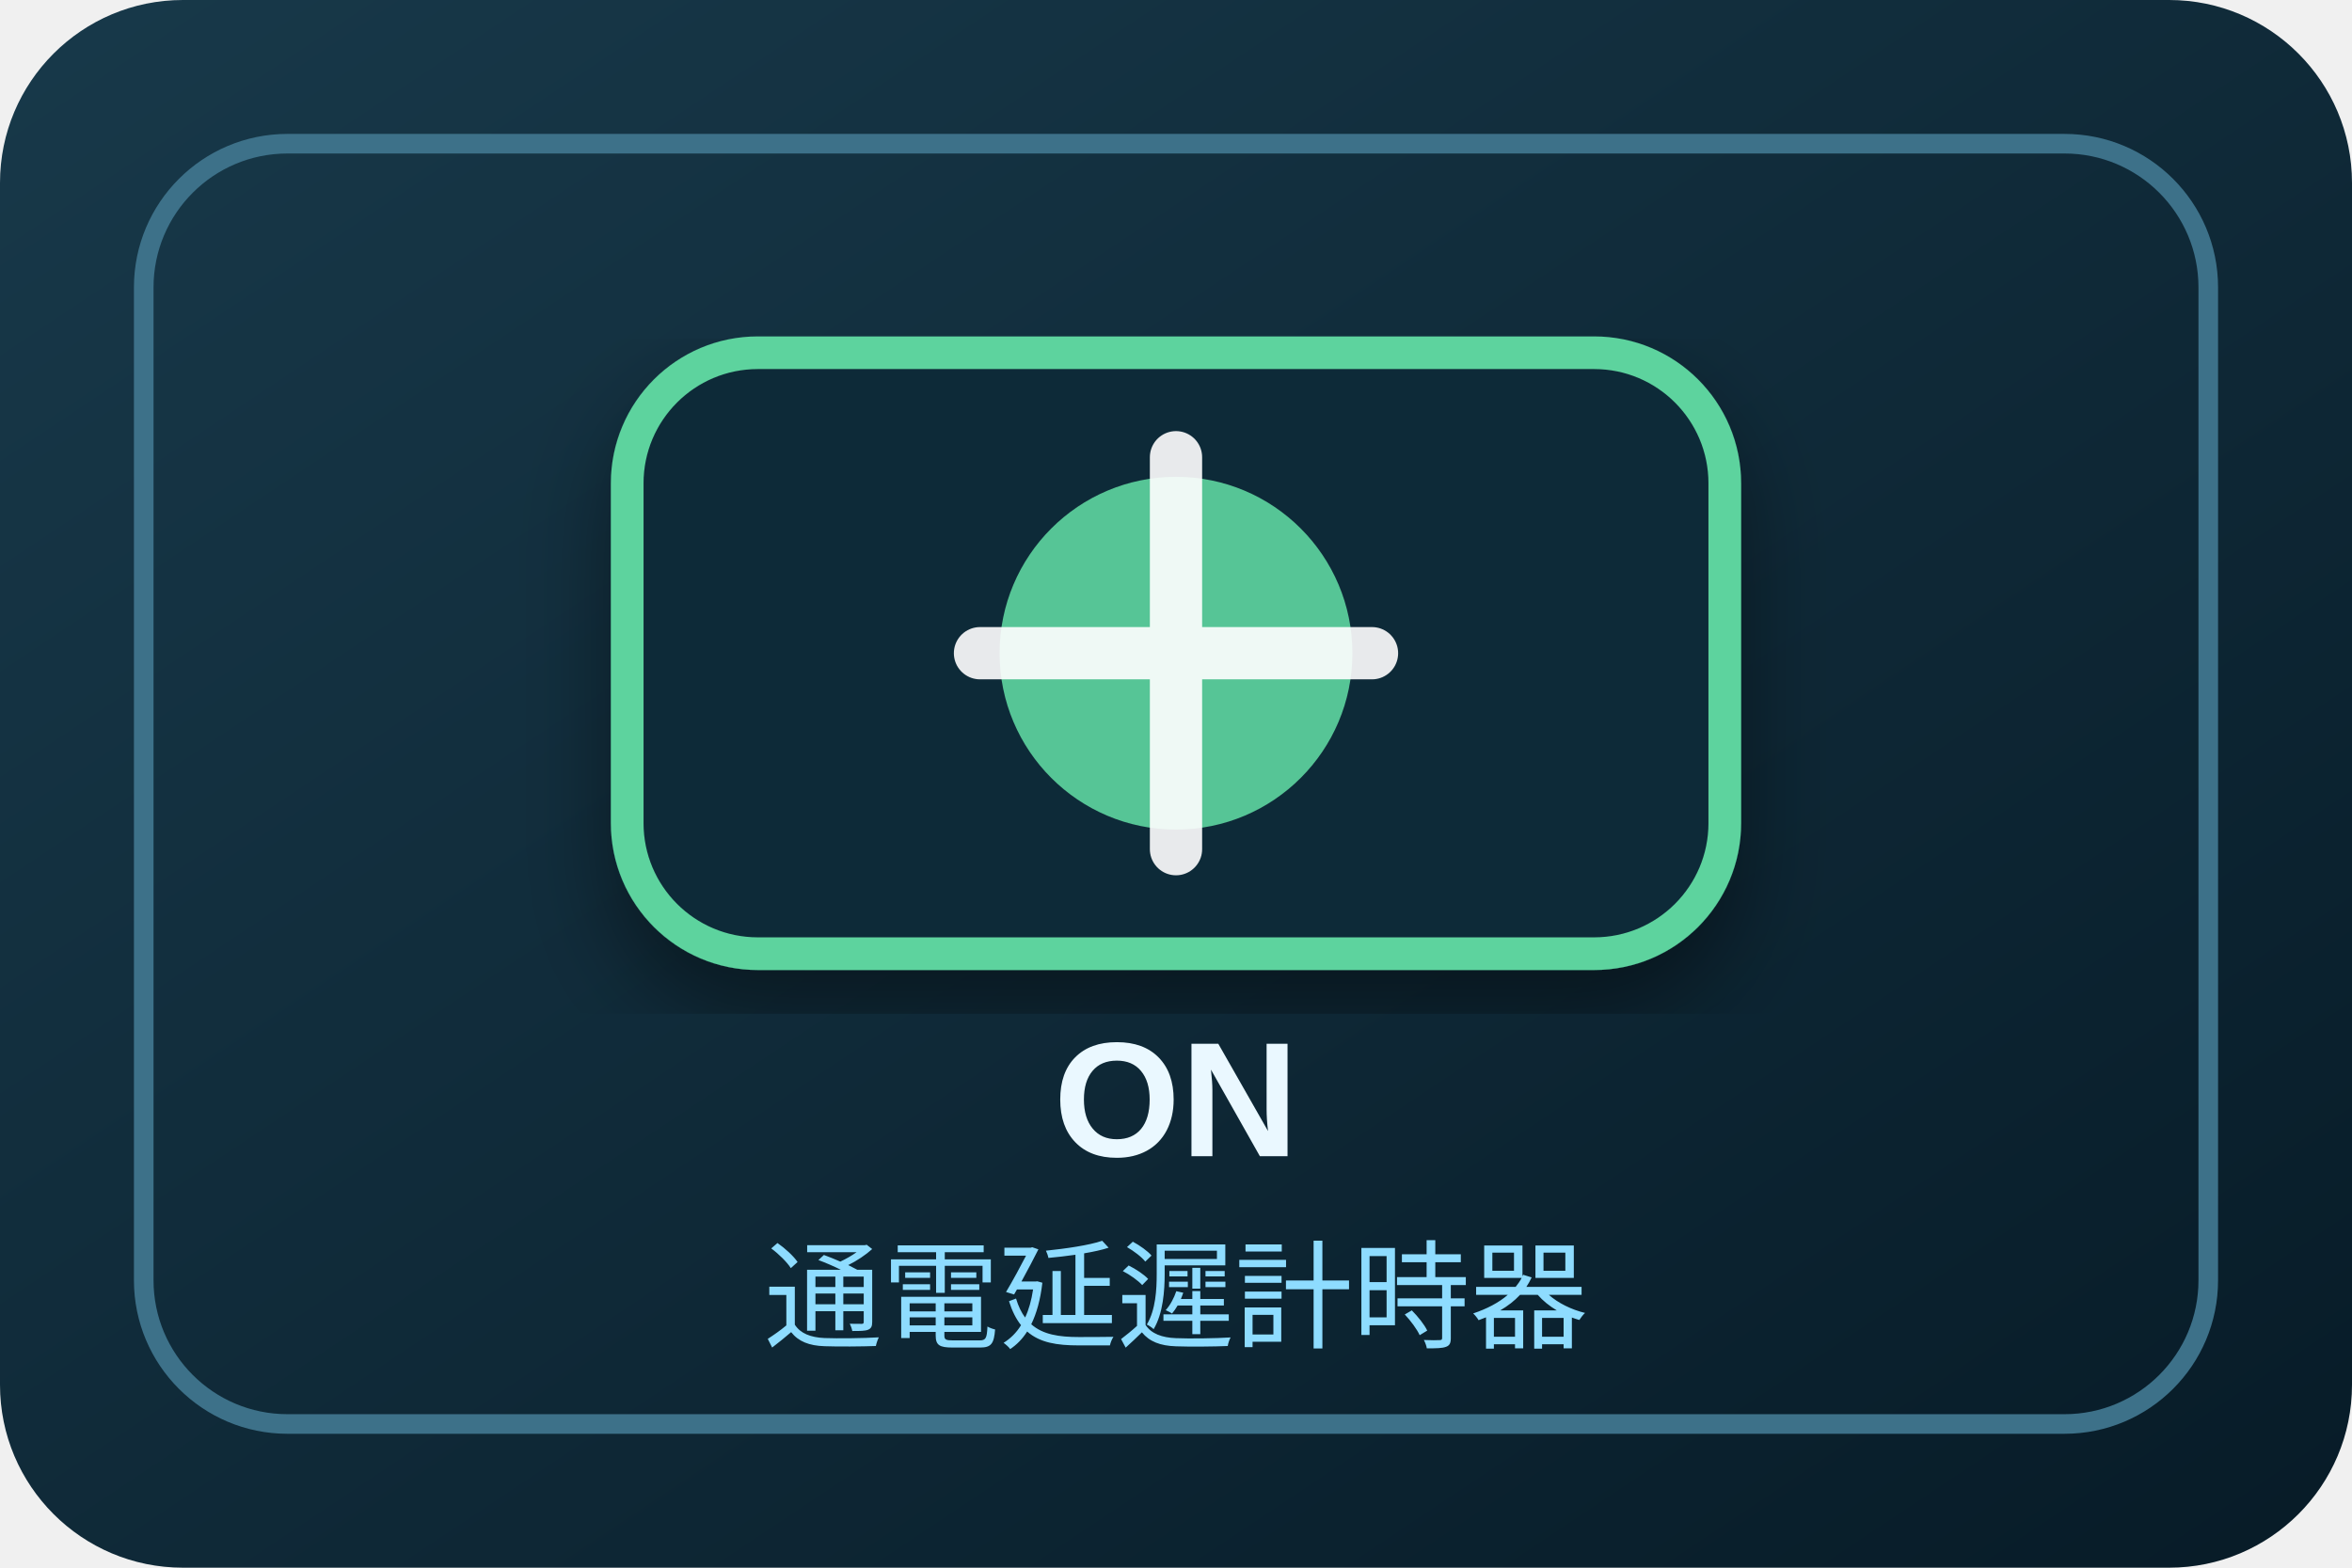
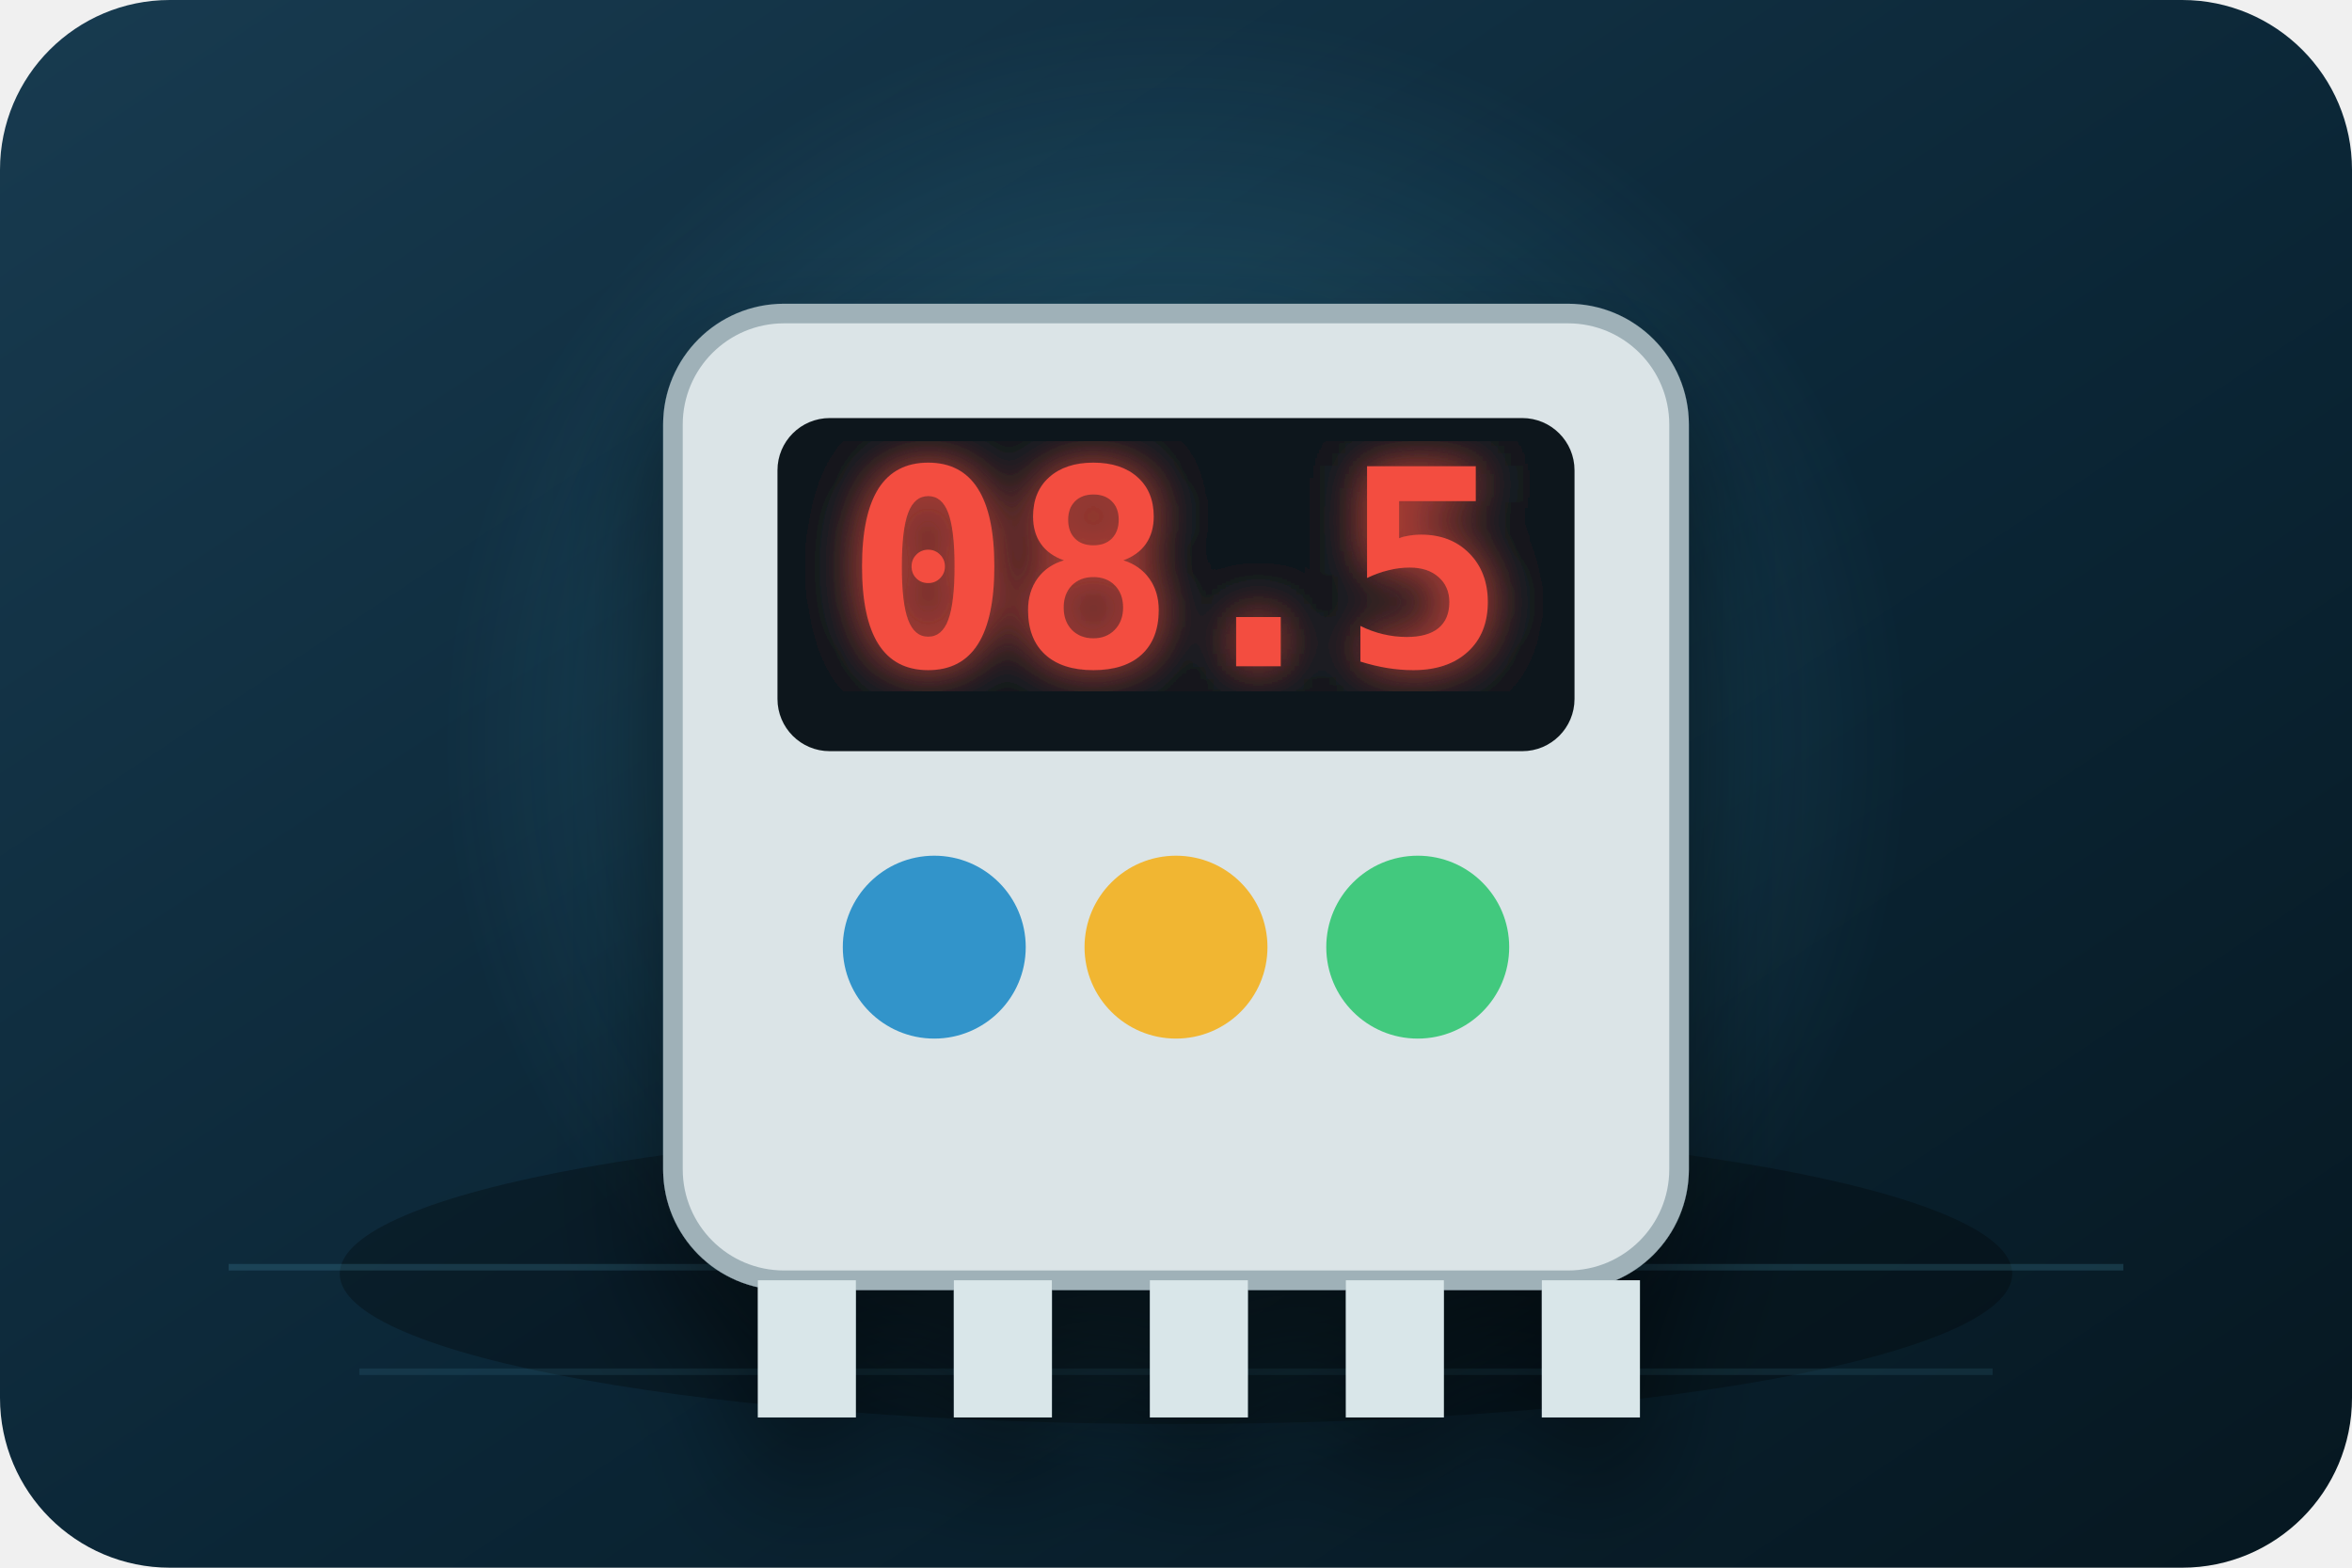
<svg xmlns="http://www.w3.org/2000/svg" width="360" height="240" viewBox="0 0 360 240">
  <defs>
-     <linearGradient id="g" x1="0" y1="0" x2="1" y2="1">
-       <stop stop-color="#18394a" />
-       <stop offset="1" stop-color="#071b27" />
+     <linearGradient id="bg" x1="0" y1="0" x2="1" y2="1">
+       <stop stop-color="#183b50" />
+       <stop offset=".55" stop-color="#0b2636" />
+       <stop offset="1" stop-color="#061720" />
    </linearGradient>
-     <filter id="s">
-       <feDropShadow dx="0" dy="7" stdDeviation="7" flood-opacity=".42" />
+     <radialGradient id="halo">
+       <stop stop-color="#5bd8ff" stop-opacity=".28" />
+       <stop offset="1" stop-color="#5bd8ff" stop-opacity="0" />
+     </radialGradient>
+     <linearGradient id="metal" x1="0" y1="0" x2="1" y2="1">
+       <stop stop-color="#dbe7ec" />
+       <stop offset=".35" stop-color="#8498a2" />
+       <stop offset=".7" stop-color="#344a54" />
+       <stop offset="1" stop-color="#172b34" />
+     </linearGradient>
+     <linearGradient id="black" x1="0" y1="0" x2="1" y2="1">
+       <stop stop-color="#53636b" />
+       <stop offset=".28" stop-color="#171e22" />
+       <stop offset="1" stop-color="#050708" />
+     </linearGradient>
+     <linearGradient id="orange" x1="0" y1="0" x2="1" y2="1">
+       <stop stop-color="#ffd064" />
+       <stop offset=".45" stop-color="#f59e0b" />
+       <stop offset="1" stop-color="#9a4d00" />
+     </linearGradient>
+     <linearGradient id="blue" x1="0" y1="0" x2="1" y2="1">
+       <stop stop-color="#88e8ff" />
+       <stop offset=".45" stop-color="#1599d5" />
+       <stop offset="1" stop-color="#064e72" />
+     </linearGradient>
+     <linearGradient id="green" x1="0" y1="0" x2="1" y2="1">
+       <stop stop-color="#b8ffcf" />
+       <stop offset=".45" stop-color="#27c56f" />
+       <stop offset="1" stop-color="#08743a" />
+     </linearGradient>
+     <linearGradient id="red" x1="0" y1="0" x2="1" y2="1">
+       <stop stop-color="#ffb7aa" />
+       <stop offset=".45" stop-color="#ed4f3d" />
+       <stop offset="1" stop-color="#7d1813" />
+     </linearGradient>
+     <filter id="shadow" x="-30%" y="-30%" width="160%" height="180%">
+       <feDropShadow dx="0" dy="10" stdDeviation="9" flood-color="#000" flood-opacity=".55" />
+     </filter>
+     <filter id="glow">
+       <feGaussianBlur stdDeviation="4" result="b" />
+       <feMerge>
+         <feMergeNode in="b" />
+         <feMergeNode in="SourceGraphic" />
+       </feMerge>
    </filter>
  </defs>
-   <rect width="360" height="240" rx="28" fill="url(#g)" />
-   <rect x="22" y="22" width="316" height="196" rx="22" fill="none" stroke="#3d7189" stroke-width="3" />
-   <g filter="url(#s)">
-     <rect x="96" y="54" width="168" height="92" rx="20" fill="#102b39" stroke="#5dd39e" stroke-width="5" />
-     <circle cx="180" cy="100" r="27" fill="#5dd39e" opacity=".92" />
-     <path d="M150 100h60M180 70v60" stroke="#fff" stroke-width="8" stroke-linecap="round" opacity=".9" />
+   <rect width="360" height="240" rx="26" fill="url(#bg)" />
+   <ellipse cx="180" cy="195" rx="128" ry="23" fill="#000" opacity=".28" />
+   <circle cx="180" cy="114" r="112" fill="url(#halo)" />
+   <path d="M35 194H325" stroke="#67c9eb" stroke-opacity=".16" />
+   <path d="M55 210H305" stroke="#67c9eb" stroke-opacity=".1" />
+   <g filter="url(#shadow)">
+     <rect x="103" y="48" width="154" height="148" rx="17" fill="#dbe4e7" stroke="#9fb1b8" stroke-width="3" />
+     <rect x="119" y="64" width="122" height="51" rx="8" fill="#10191e" />
+     <text x="180" y="102" text-anchor="middle" font-family="monospace" font-size="42" font-weight="700" fill="#f34e3f" filter="url(#glow)">08.5</text>
+     <circle cx="143" cy="145" r="14" fill="#3194ca" />
+     <circle cx="180" cy="145" r="14" fill="#f1b632" />
+     <circle cx="217" cy="145" r="14" fill="#42c97e" />
+     <g fill="#d9e6e9">
+       <rect x="116" y="196" width="15" height="21" />
+       <rect x="146" y="196" width="15" height="21" />
+       <rect x="176" y="196" width="15" height="21" />
+       <rect x="206" y="196" width="15" height="21" />
+       <rect x="236" y="196" width="15" height="21" />
+     </g>
  </g>
-   <text x="180" y="177" text-anchor="middle" font-family="Arial, sans-serif" font-size="25" font-weight="700" fill="#eaf8ff">ON</text>
-   <text x="180" y="205" text-anchor="middle" font-family="Noto Sans TC, Arial, sans-serif" font-size="18" fill="#8edcff">通電延遲計時器</text>
</svg>
